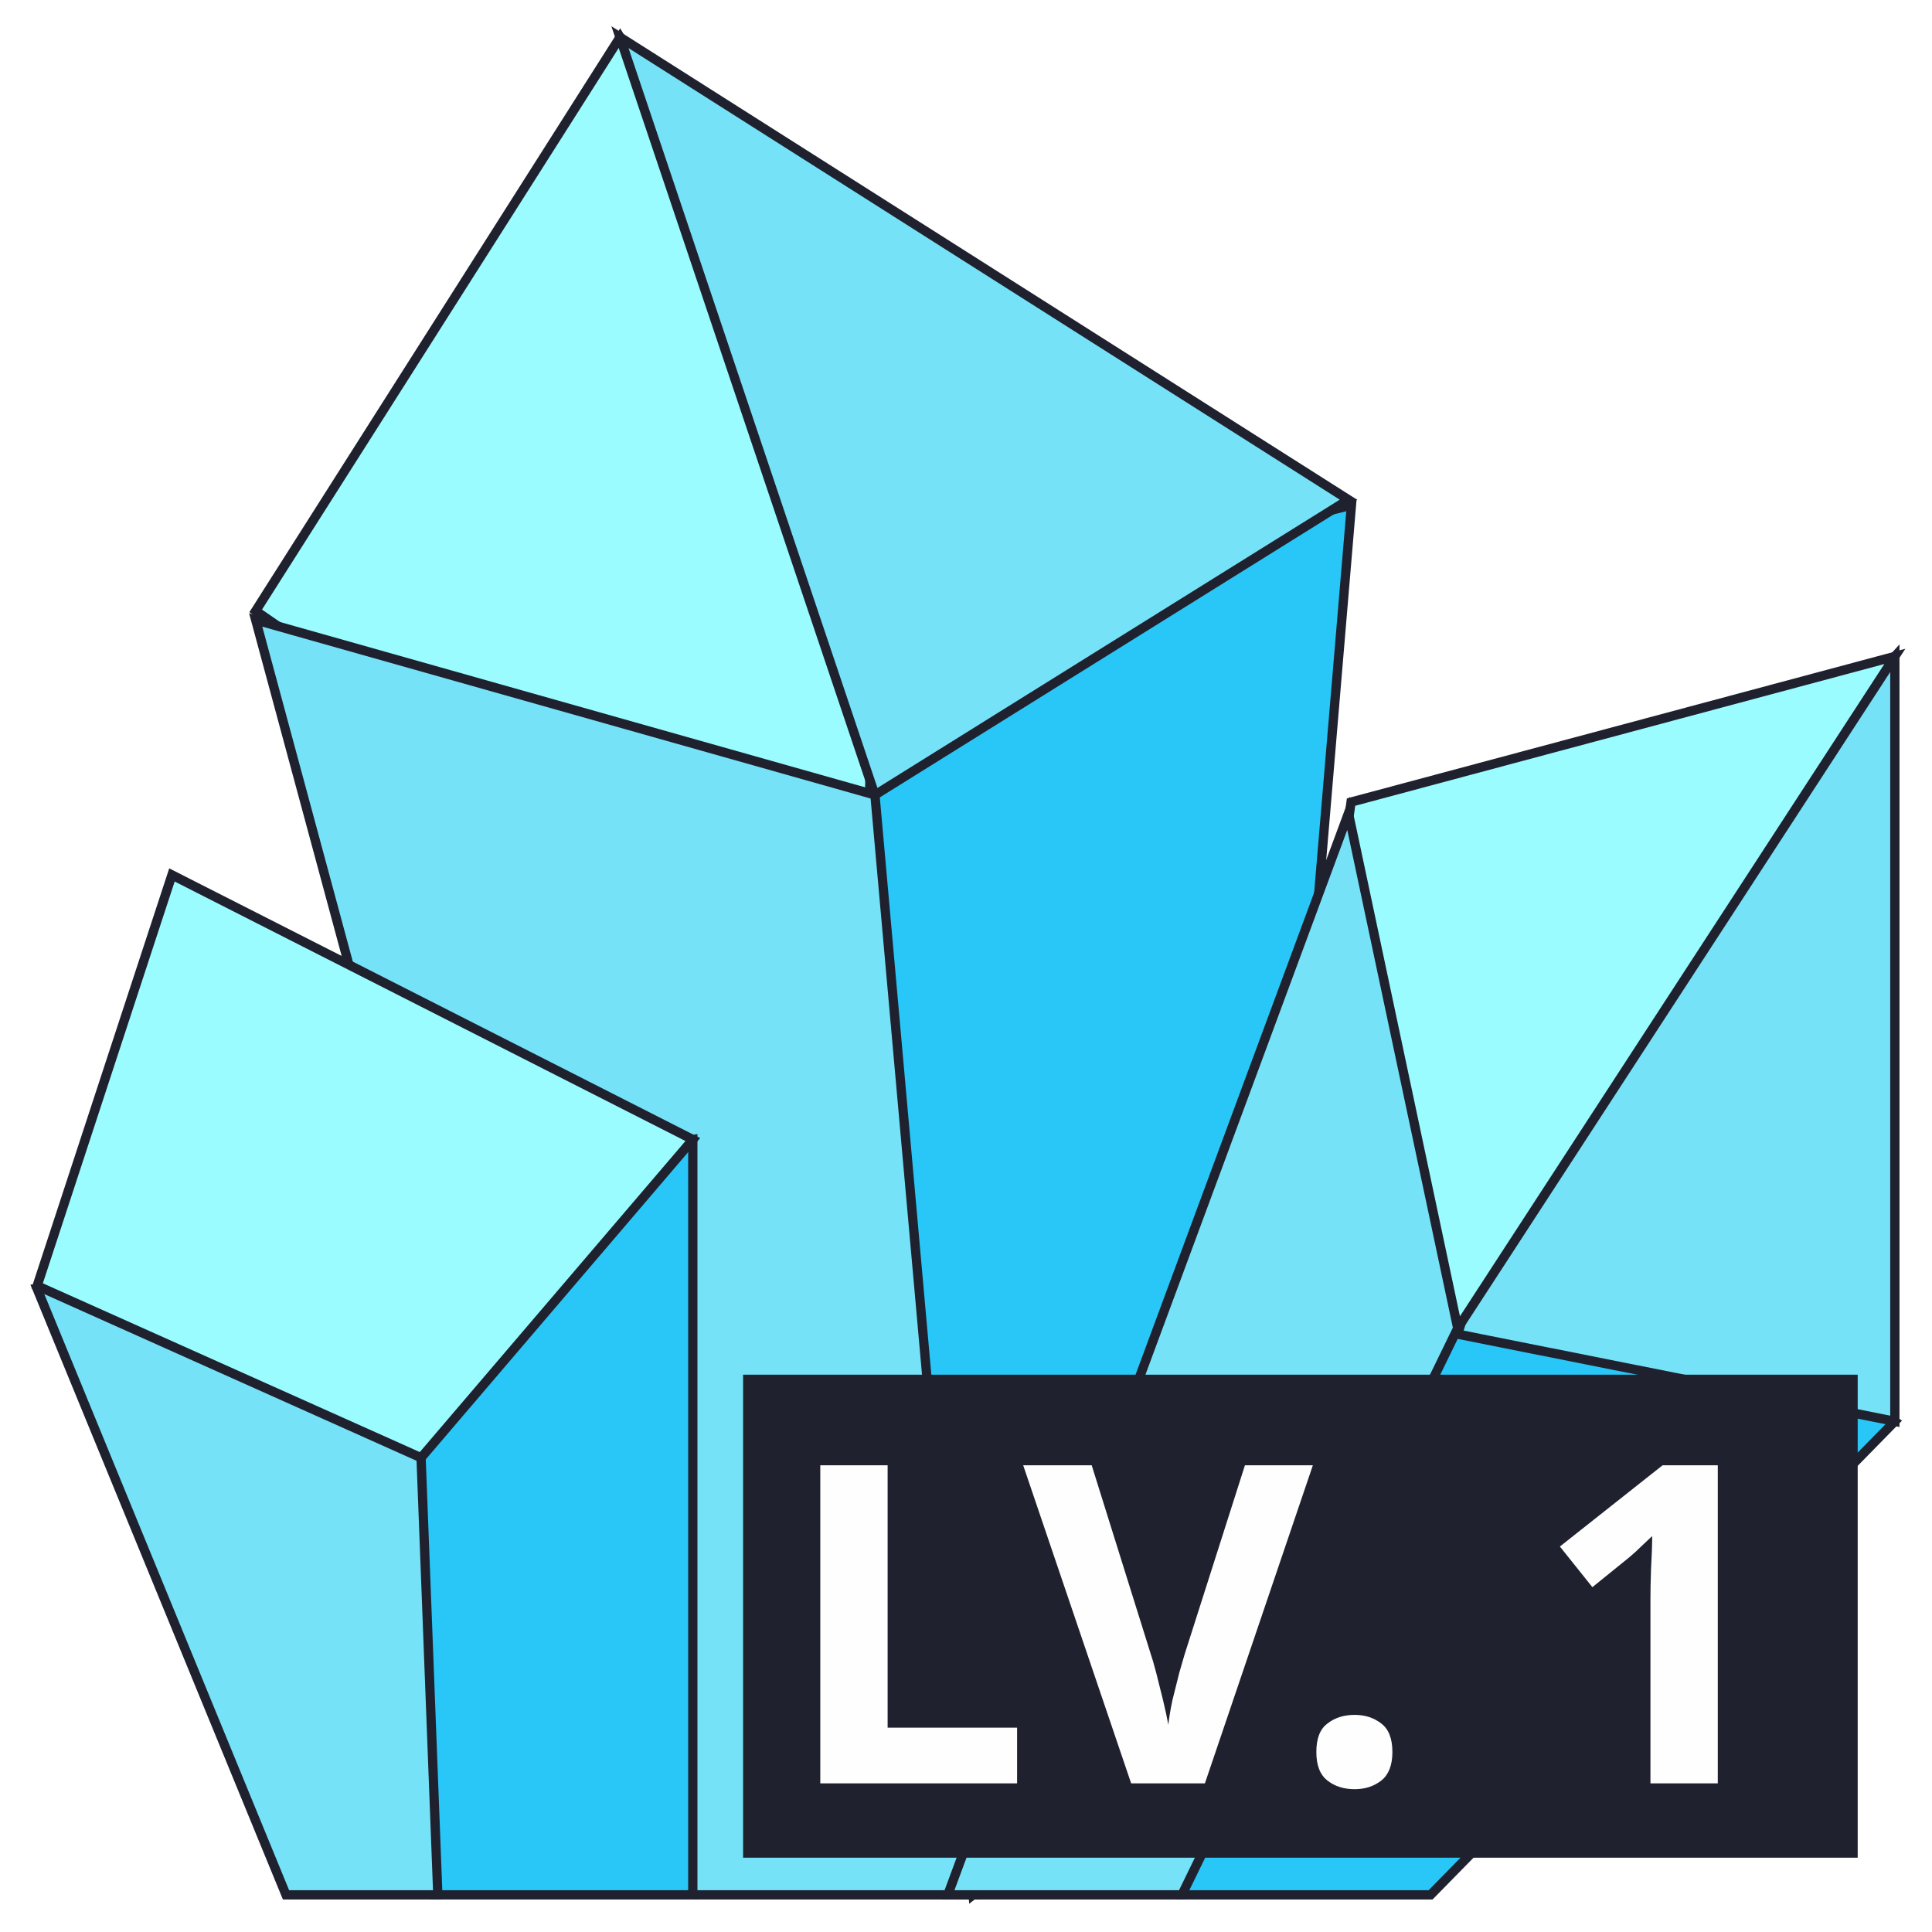
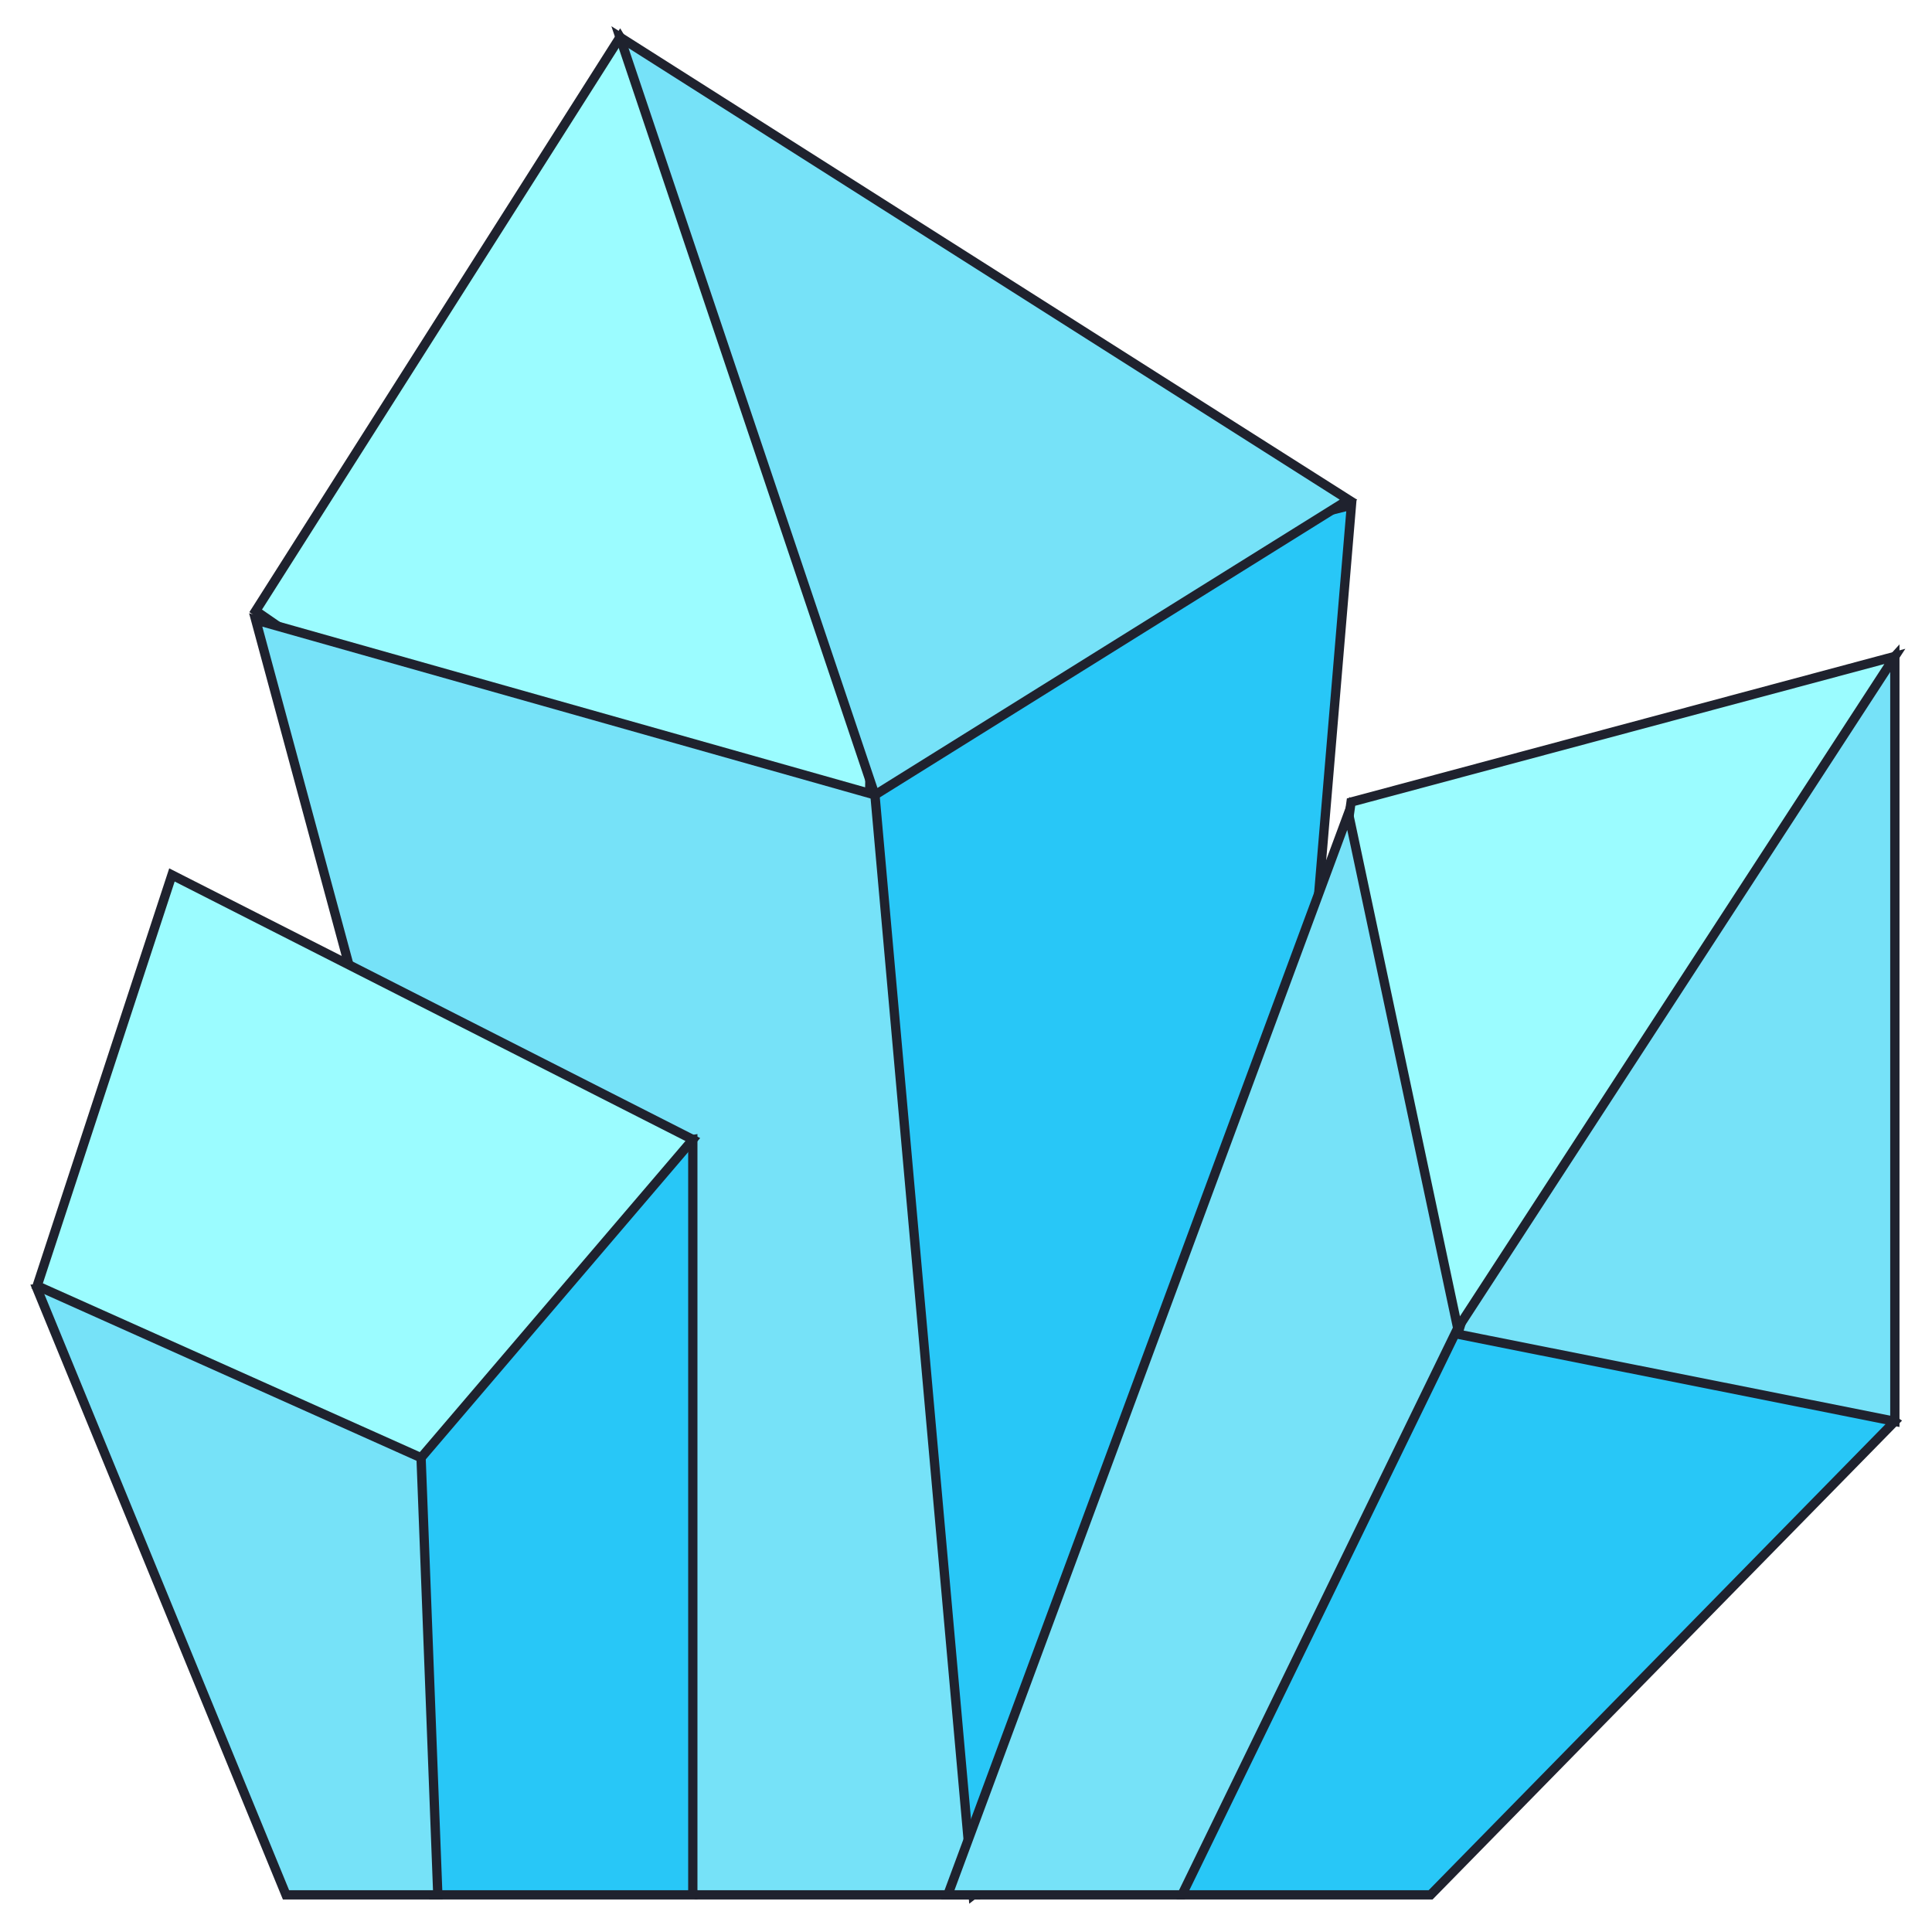
<svg xmlns="http://www.w3.org/2000/svg" width="52px" height="52px" viewBox="0 0 52 52" version="1.1">
  <g id="Page-1" stroke="none" stroke-width="1" fill="none" fill-rule="evenodd">
-     <g id="gem-1">
+     <g id="gem-1" fill-rule="nonzero" stroke="#1F222E" stroke-width="0.25">
      <g id="gem" transform="translate(1, 1)">
-         <g>
-           <polygon id="Path" stroke="#1F222E" stroke-width="0.25" fill="#9BFCFF" fill-rule="nonzero" points="15.689 -1.0658141e-14 5.882 15.441 13.327 20.588 22.406 20.426 22.549 11.507" />
-           <polygon id="Path" stroke="#1F222E" stroke-width="0.25" fill="#76E2F8" fill-rule="nonzero" points="22.555 20.397 5.882 15.686 14.809 48.725 17.746 50 25.266 50 26.471 31.008" />
-           <polygon id="Path" stroke="#1F222E" stroke-width="0.25" fill="#28C7F7" fill-rule="nonzero" points="28.073 14.411 22.549 20.397 25.191 50 32.715 44.166 35.374 12.597" />
-           <polygon id="Path" stroke="#1F222E" stroke-width="0.25" fill="#76E2F8" fill-rule="nonzero" points="22.549 20.397 35.294 12.45 15.686 -8.8817842e-15" />
-           <polygon id="Path" stroke="#1F222E" stroke-width="0.25" fill="#28C7F7" fill-rule="nonzero" points="17.647 29.671 11.359 30.714 10.333 38.235 7.843 43.125 10.644 50 17.647 50" />
-           <polygon id="Path" stroke="#1F222E" stroke-width="0.25" fill="#76E2F8" fill-rule="nonzero" points="1.33226763e-14 33.69 6.698 50 10.784 50 10.333 38.235 6.087 33.333" />
-           <polygon id="Path" stroke="#1F222E" stroke-width="0.25" fill="#9BFCFF" fill-rule="nonzero" points="-8.8817842e-15 33.608 10.333 38.235 17.647 29.671 3.628 22.549" />
-           <polygon id="Path" stroke="#1F222E" stroke-width="0.25" fill="#28C7F7" fill-rule="nonzero" points="50 37.255 44.297 33.333 38.235 34.749 31.994 42.585 30.812 50 37.505 50" />
-           <polygon id="Path" stroke="#1F222E" stroke-width="0.25" fill="#76E2F8" fill-rule="nonzero" points="38.235 34.909 50 37.255 50 16.667 40.652 26.957" />
-           <polygon id="Path" stroke="#1F222E" stroke-width="0.25" fill="#9BFCFF" fill-rule="nonzero" points="50 16.667 35.364 20.588 34.314 28.056 38.235 34.749" />
-           <polygon id="Path" stroke="#1F222E" stroke-width="0.25" fill="#76E2F8" fill-rule="nonzero" points="35.294 20.89 24.51 50 30.812 50 38.235 34.749" />
-           <g id="Level" transform="translate(19, 35)">
-             <rect id="Rectangle" stroke="#1F222E" fill="#1F222E" x="0.5" y="1.5" width="29" height="12" />
-             <text id="LV.-1" fill="#FEFEFE" font-family="Krungthep" font-size="12" font-weight="bold">
-               <tspan x="1" y="12">LV. 1</tspan>
-             </text>
-           </g>
+         <g id="Path">
+           <polygon fill="#9BFCFF" points="15.689 -1.0658141e-14 5.882 15.441 13.327 20.588 22.406 20.426 22.549 11.507" />
+           <polygon fill="#76E2F8" points="22.555 20.397 5.882 15.686 14.809 48.725 17.746 50 25.266 50 26.471 31.008" />
+           <polygon fill="#28C7F7" points="28.073 14.411 22.549 20.397 25.191 50 32.715 44.166 35.374 12.597" />
+           <polygon fill="#76E2F8" points="22.549 20.397 35.294 12.45 15.686 -8.8817842e-15" />
+           <polygon fill="#28C7F7" points="17.647 29.671 11.359 30.714 10.333 38.235 7.843 43.125 10.644 50 17.647 50" />
+           <polygon fill="#76E2F8" points="1.33226763e-14 33.69 6.698 50 10.784 50 10.333 38.235 6.087 33.333" />
+           <polygon fill="#9BFCFF" points="-8.8817842e-15 33.608 10.333 38.235 17.647 29.671 3.628 22.549" />
+           <polygon fill="#28C7F7" points="50 37.255 44.297 33.333 38.235 34.749 31.994 42.585 30.812 50 37.505 50" />
+           <polygon fill="#76E2F8" points="38.235 34.909 50 37.255 50 16.667 40.652 26.957" />
+           <polygon fill="#9BFCFF" points="50 16.667 35.364 20.588 34.314 28.056 38.235 34.749" />
+           <polygon fill="#76E2F8" points="35.294 20.89 24.51 50 30.812 50 38.235 34.749" />
        </g>
      </g>
    </g>
  </g>
</svg>
